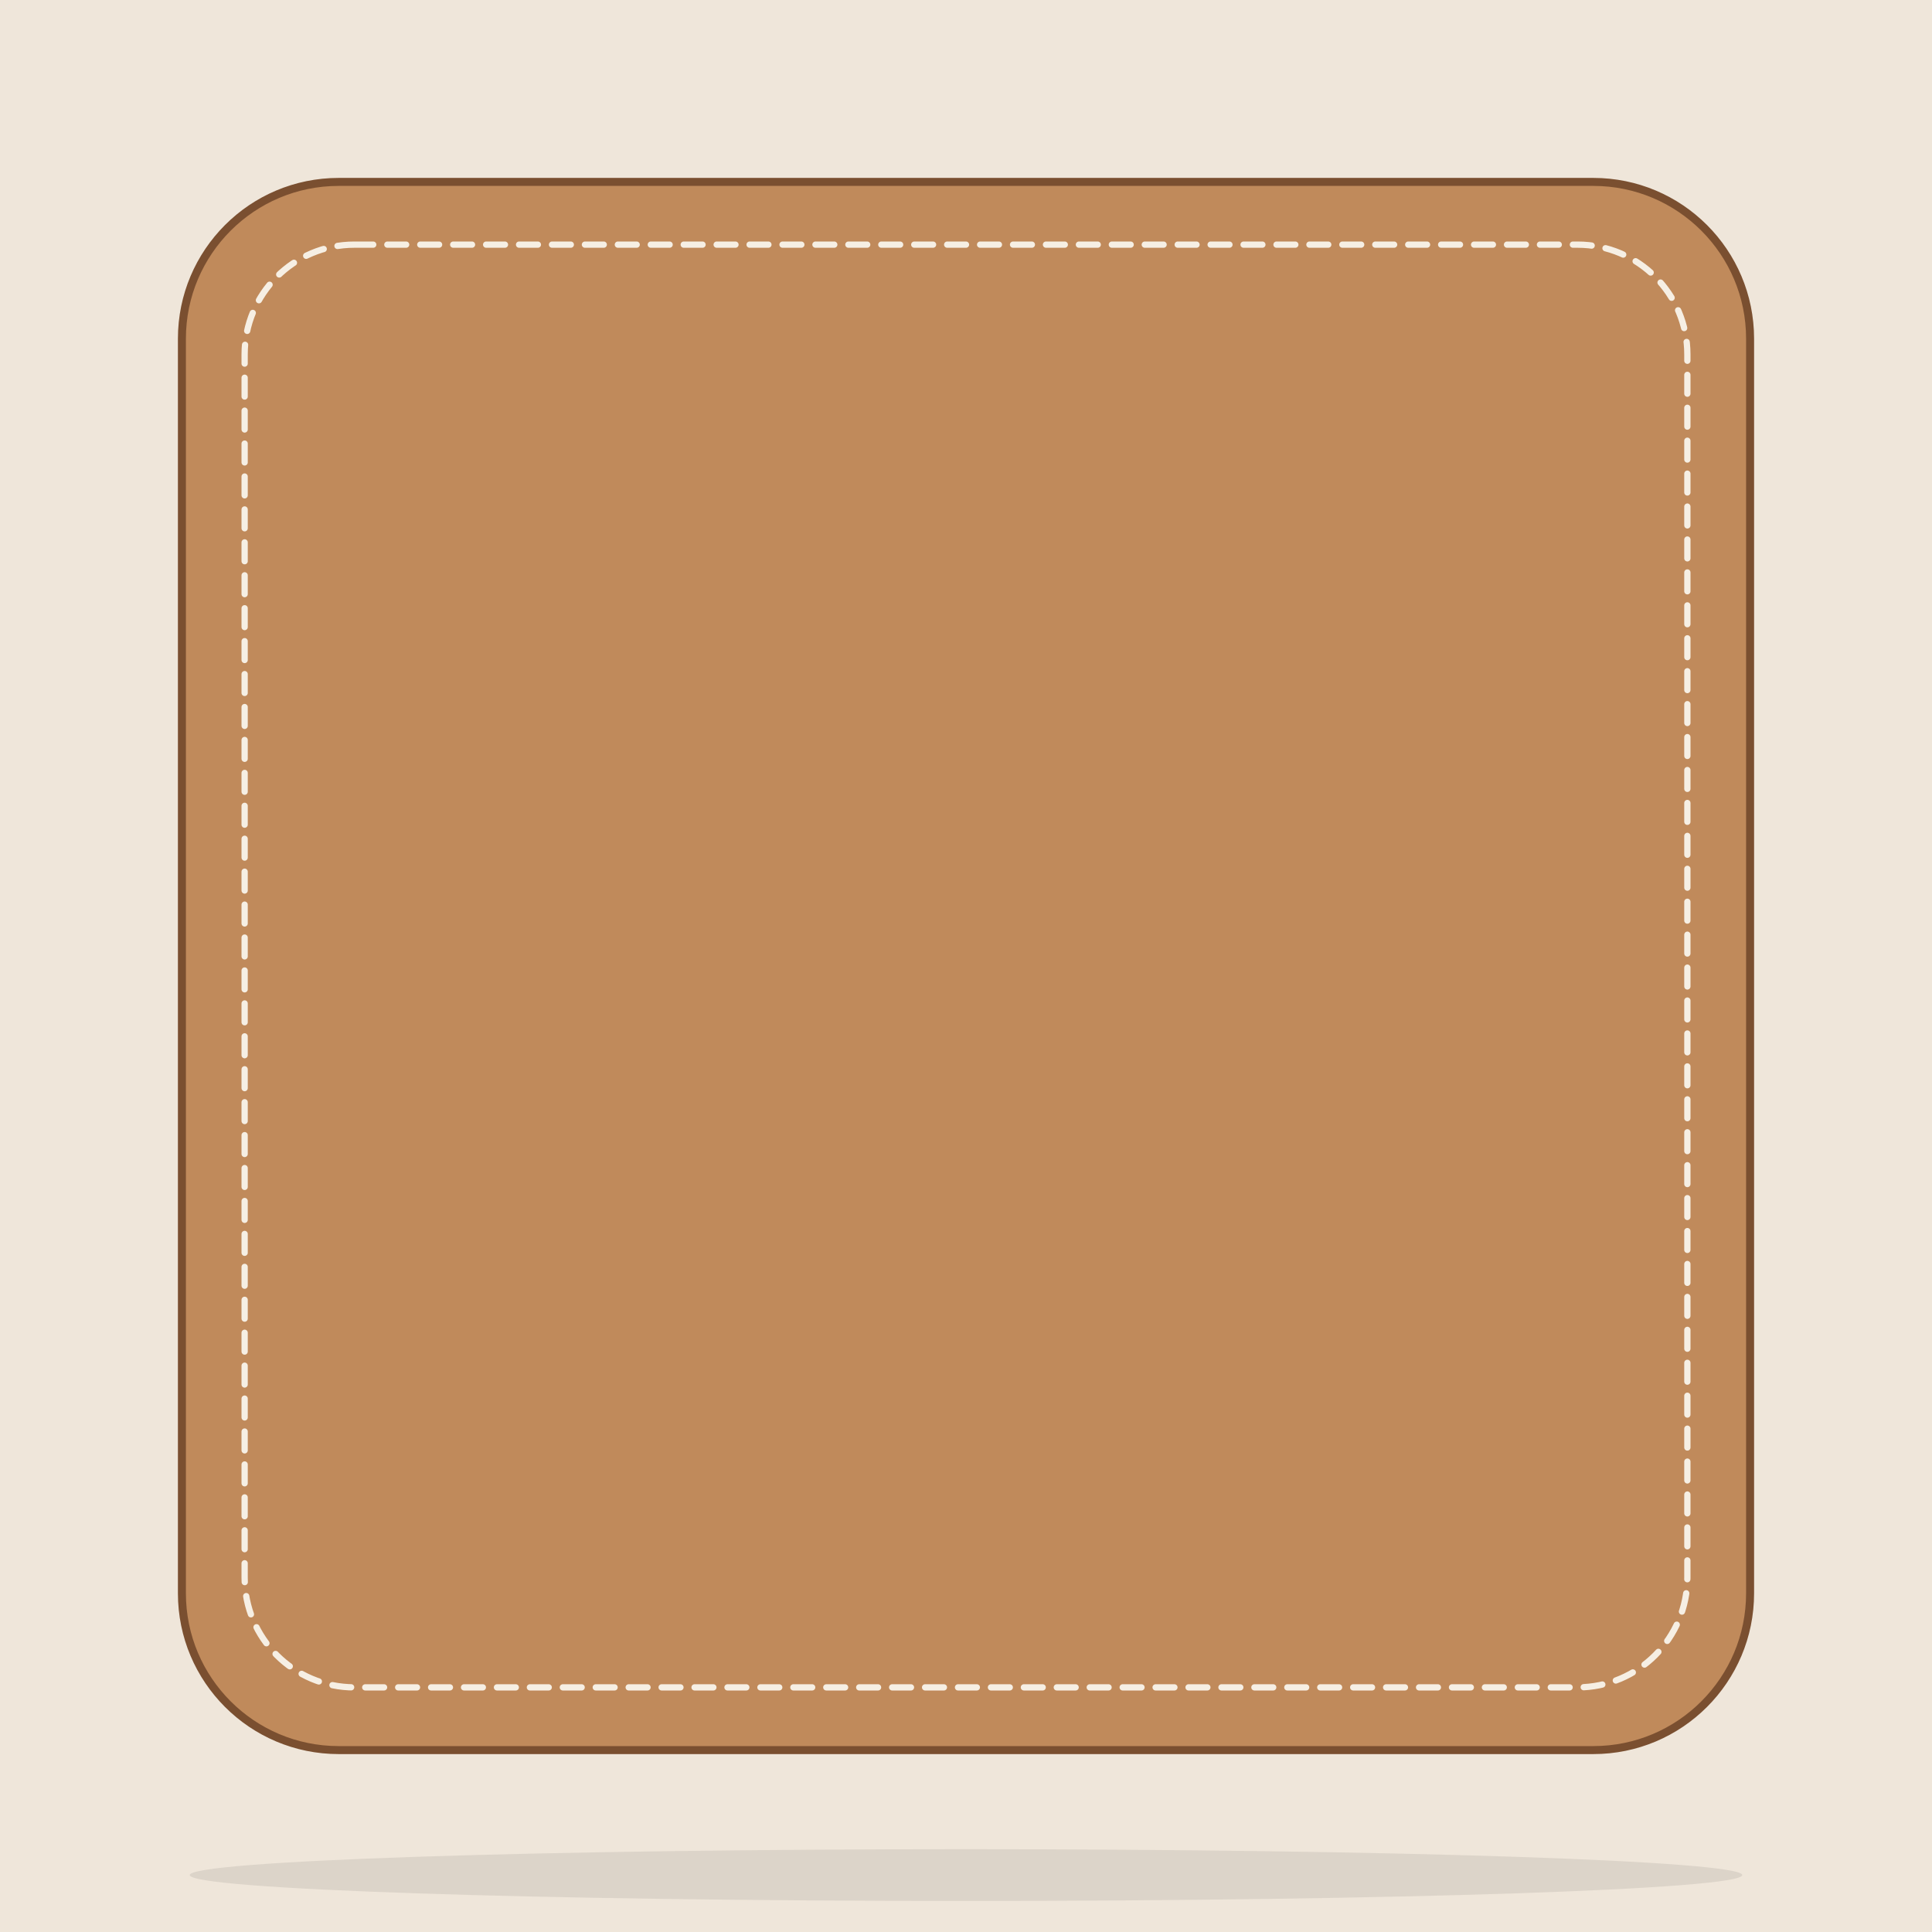
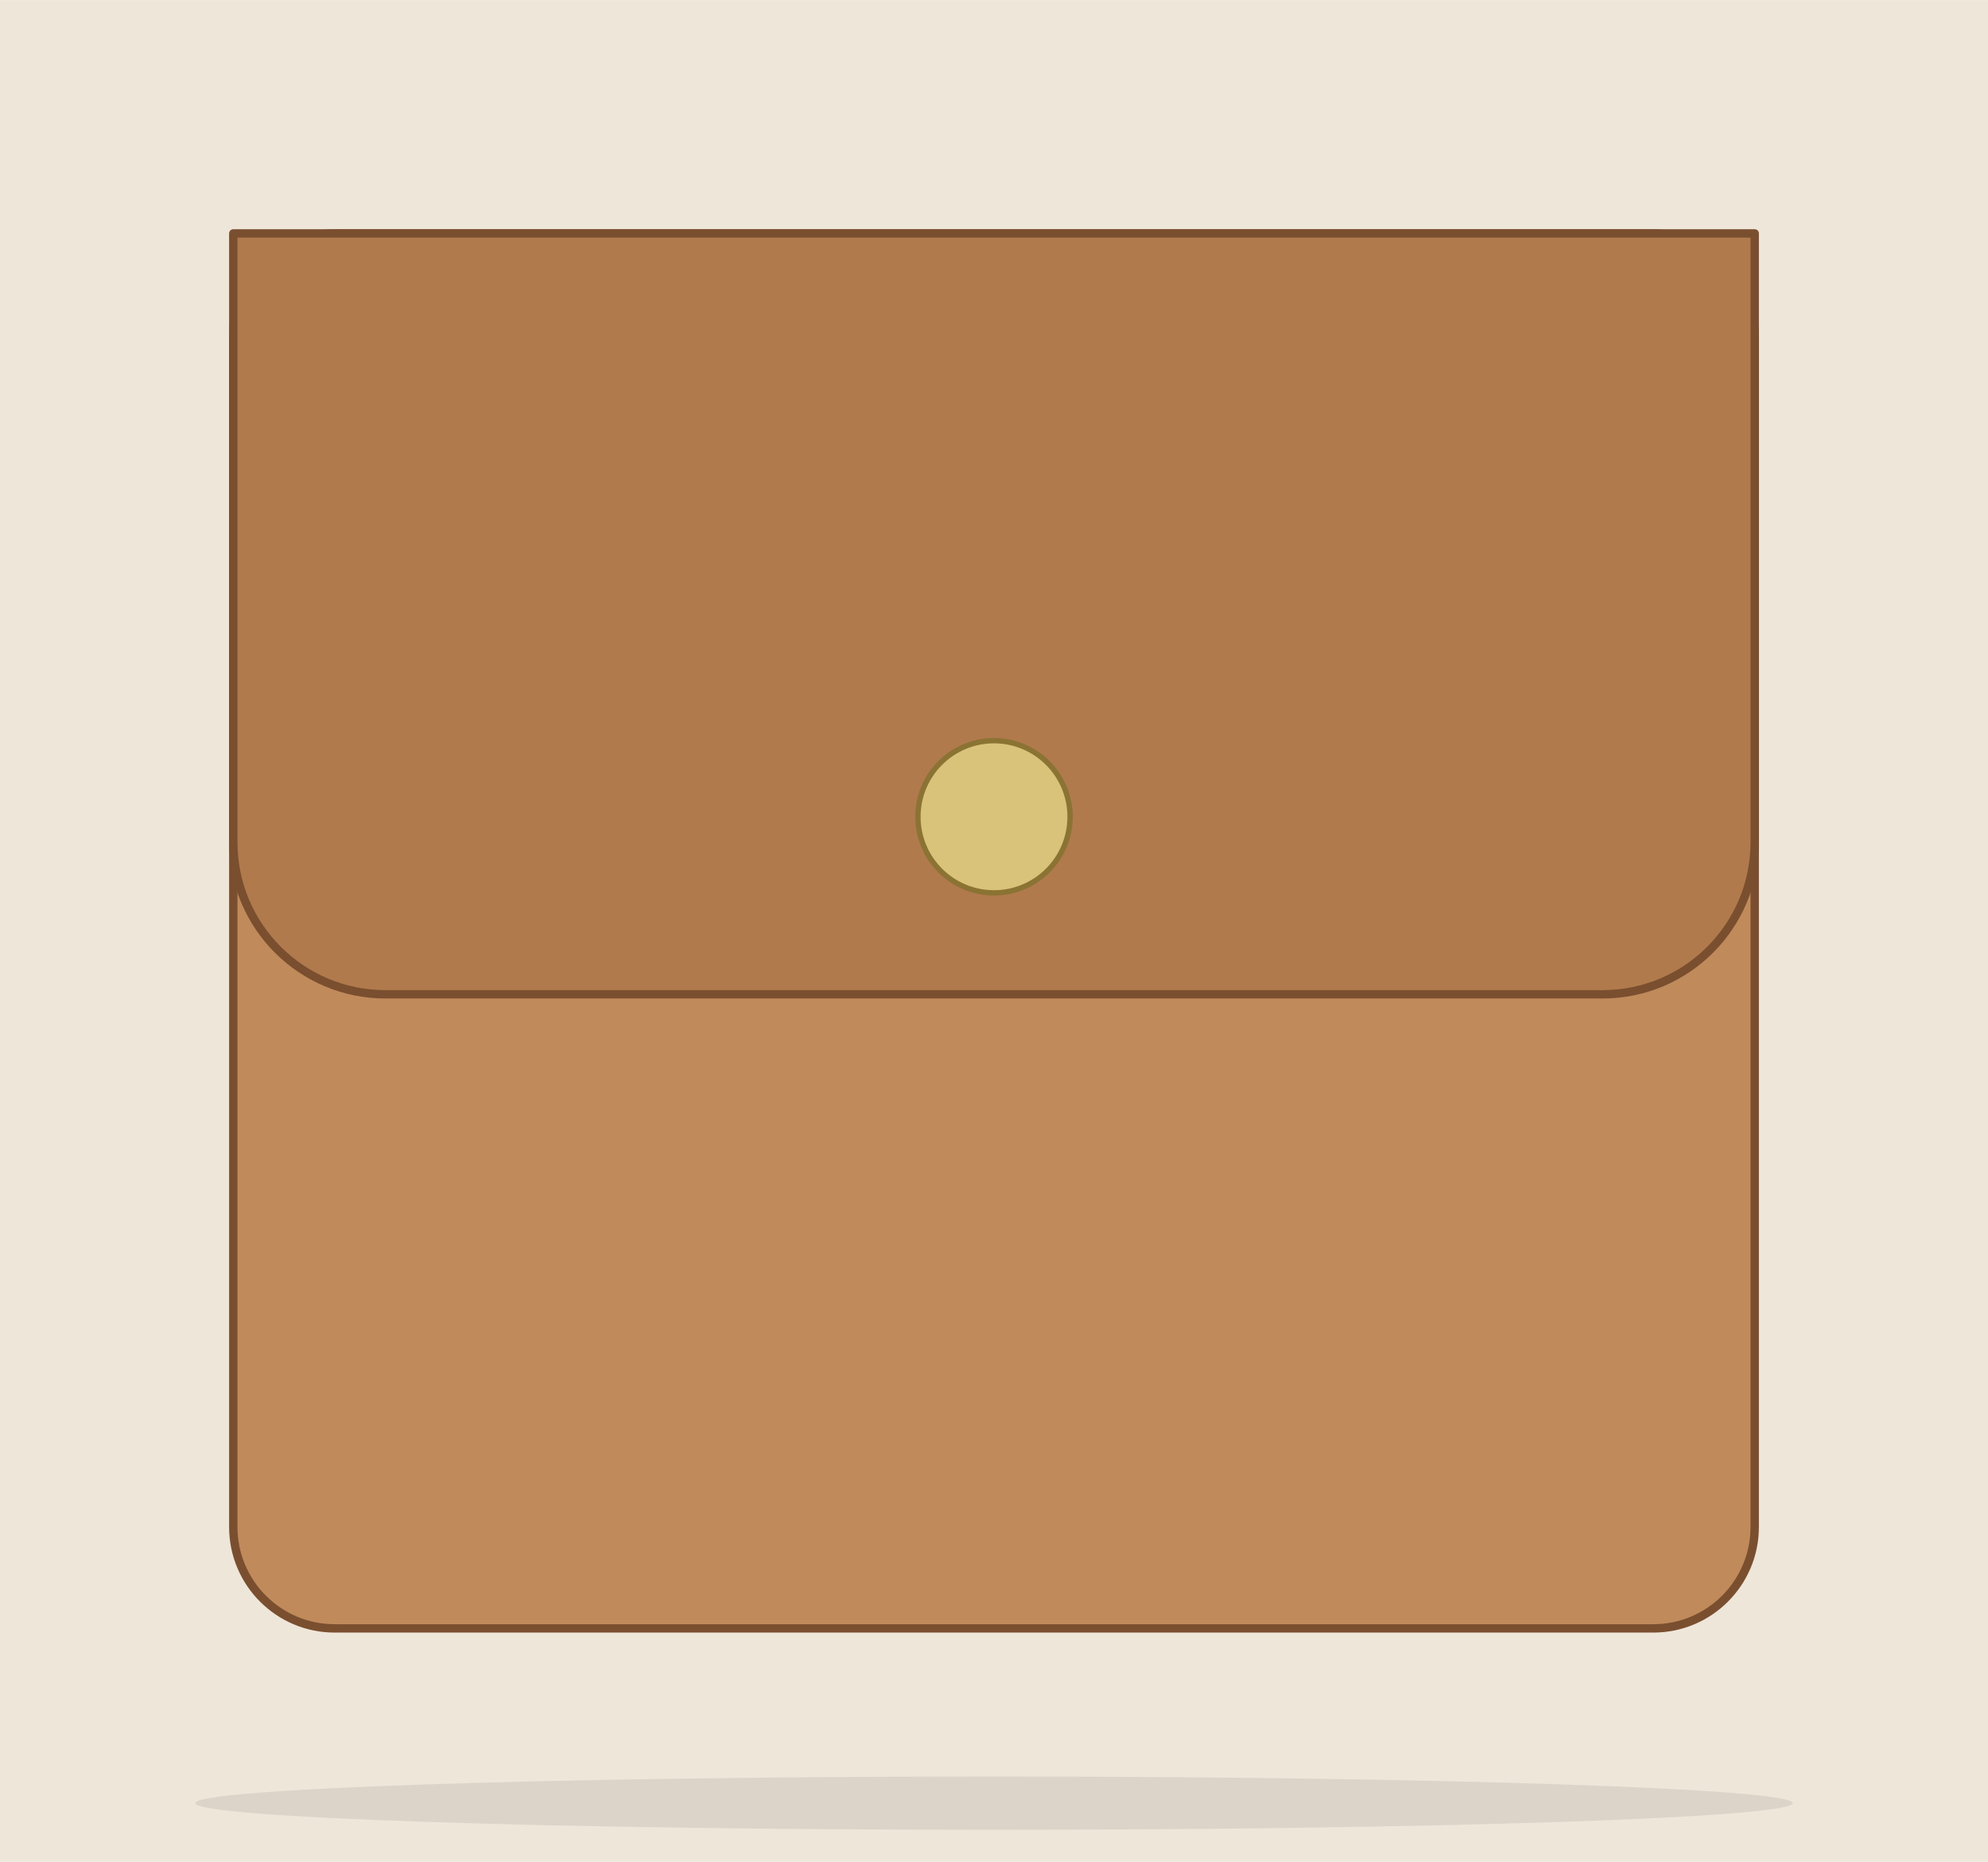
- <svg xmlns="http://www.w3.org/2000/svg" viewBox="-6.6 -6.6 123.2 123.2" width="246" height="246">
-   <rect x="-6.6" y="-6.6" width="123.2" height="123.2" fill="#efe6da" />
-   <ellipse cx="55.0" cy="112.97" rx="49.5" ry="1.65" fill="#00000014" />
-   <path d="M15,5 L95,5 A10,10 0 0 1 105,15 L105,95 A10,10 0 0 1 95,105 L15,105 A10,10 0 0 1 5,95 L5,15 A10,10 0 0 1 15,5 Z" fill="#c08a5b" stroke="#7a4f30" stroke-width="0.51" stroke-linejoin="round" />
-   <path d="M16,9 L94,9 A7,7 0 0 1 101,16 L101,94 A7,7 0 0 1 94,101 L16,101 A7,7 0 0 1 9,94 L9,16 A7,7 0 0 1 16,9 Z" fill="none" stroke="#f6efe4" stroke-width="0.40" stroke-dasharray="1.2 0.9" stroke-linecap="round" />
+ <svg xmlns="http://www.w3.org/2000/svg" viewBox="-4.2 -4.2 78.4 73.4" width="157" height="147">
+   <rect x="-4.2" y="-4.2" width="78.4" height="73.4" fill="#efe6da" />
+   <ellipse cx="35.0" cy="66.89" rx="31.5" ry="1.05" fill="#00000014" />
+   <path d="M9,5 L61,5 A4,4 0 0 1 65,9 L65,56 A4,4 0 0 1 61,60 L9,60 A4,4 0 0 1 5,56 L5,9 A4,4 0 0 1 9,5 Z" fill="#c08a5b" stroke="#7a4f30" stroke-width="0.33" stroke-linejoin="round" />
+   <path d="M5,5 L65,5 L65,29 A6,6 0 0 1 59,35 L11,35 A6,6 0 0 1 5,29 L5,5 Z" fill="#b07a4c" stroke="#7a4f30" stroke-width="0.33" stroke-linejoin="round" />
+   <circle cx="35" cy="28" r="3" fill="#d9c27a" stroke="#8a7333" stroke-width="0.21" />
</svg>
